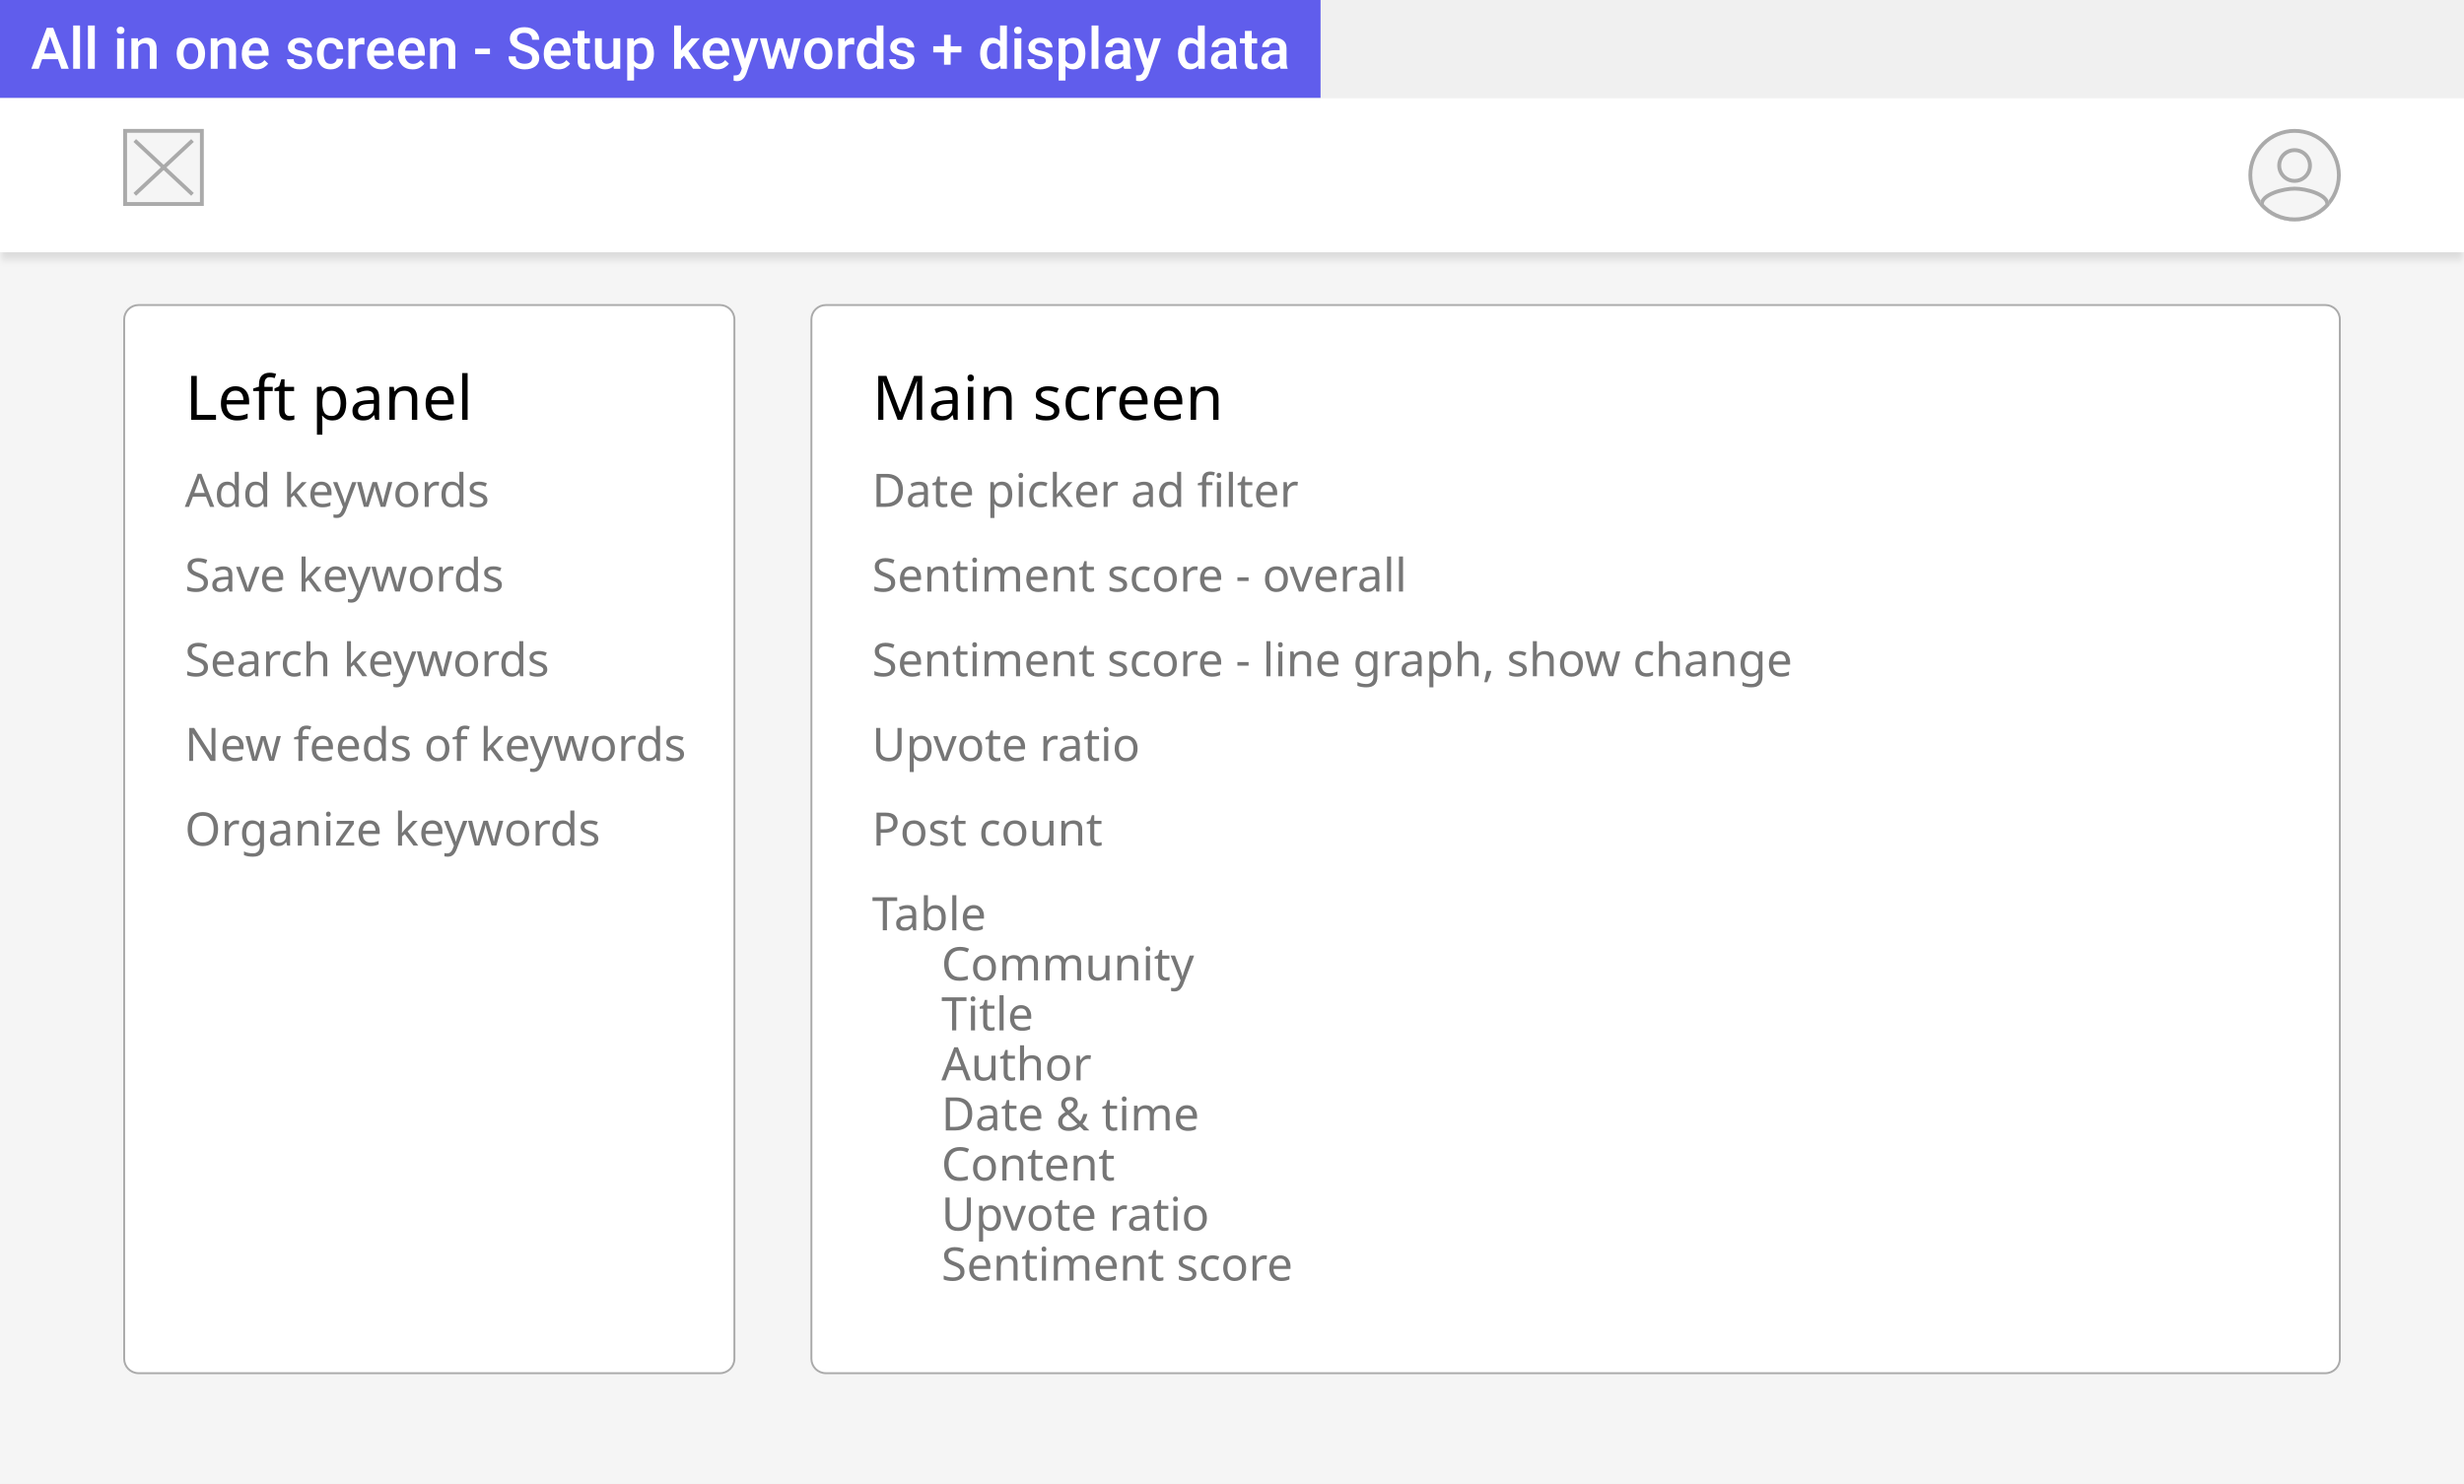
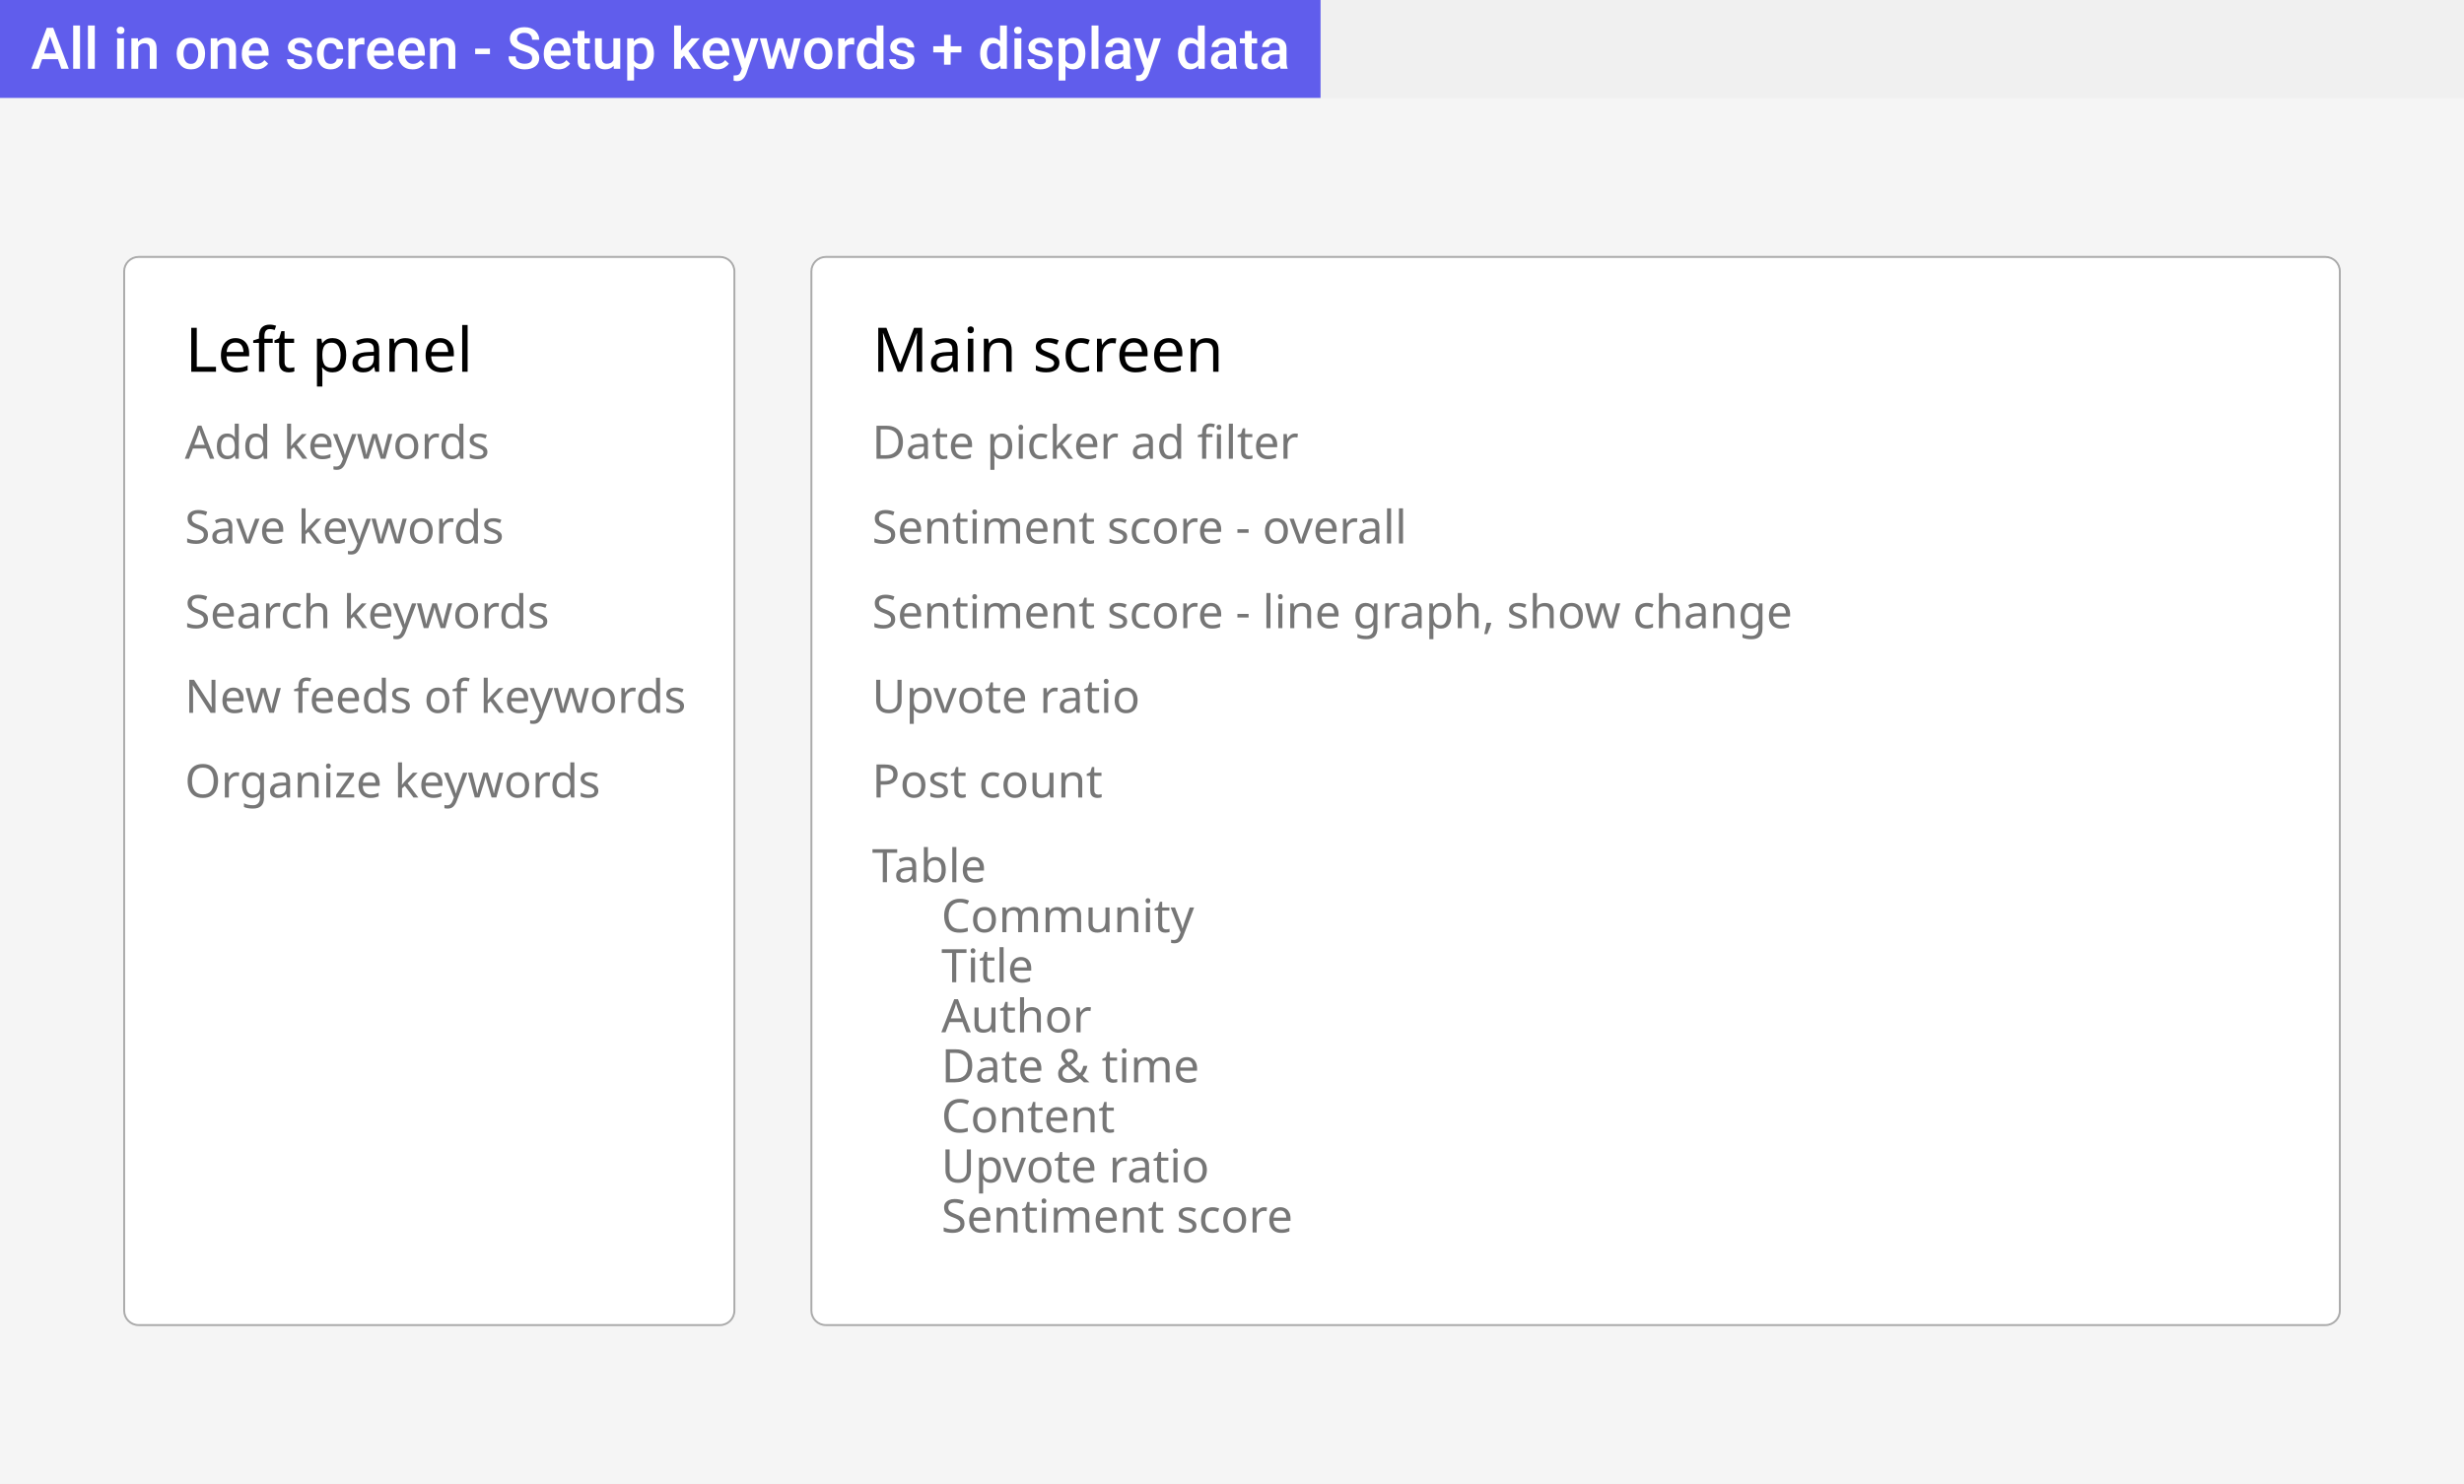
<svg xmlns="http://www.w3.org/2000/svg" width="1280" height="771" viewBox="0 0 1280 771" fill="none">
  <rect width="686" height="51" fill="#605DEC" />
  <text fill="white" xml:space="preserve" style="white-space: pre" font-family="Roboto" font-size="30" font-weight="500" letter-spacing="0em">
    <tspan x="16" y="35.754">All in one screen - Setup keywords + display data</tspan>
  </text>
-   <g clip-path="url(#clip0_3269_23268)">
-     <rect width="1280" height="720" transform="translate(0 51)" fill="#F5F5F5" />
-     <g filter="url(#filter0_d_3269_23268)">
-       <rect width="1280" height="80" transform="translate(0 51)" fill="white" />
-       <rect x="65" y="68" width="39.868" height="38" fill="#F5F5F5" />
-       <path d="M70 73L100 101" stroke="#AAAAAA" stroke-width="2" />
-       <path d="M100 73L70 101" stroke="#AAAAAA" stroke-width="2" />
-       <rect x="65" y="68" width="39.868" height="38" stroke="#AAAAAA" stroke-width="2" />
-       <circle cx="1192" cy="91" r="23" fill="#F5F5F5" stroke="#AAAAAA" stroke-width="2" />
-       <mask id="path-6-inside-1_3269_23268" fill="white">
-         <path fill-rule="evenodd" clip-rule="evenodd" d="M1174 106.875V106C1174 100.015 1185.99 97 1192 97C1198.01 97 1210 100.015 1210 106V106.875C1205.6 111.857 1199.17 115 1192 115C1184.83 115 1178.4 111.857 1174 106.875ZM1192 77C1187.03 77 1183 81.028 1183 86C1183 90.972 1187.03 95 1192 95C1196.97 95 1201 90.972 1201 86C1201 81.028 1196.97 77 1192 77Z" />
-       </mask>
-       <path fill-rule="evenodd" clip-rule="evenodd" d="M1174 106.875V106C1174 100.015 1185.99 97 1192 97C1198.01 97 1210 100.015 1210 106V106.875C1205.6 111.857 1199.17 115 1192 115C1184.83 115 1178.4 111.857 1174 106.875ZM1192 77C1187.03 77 1183 81.028 1183 86C1183 90.972 1187.03 95 1192 95C1196.97 95 1201 90.972 1201 86C1201 81.028 1196.97 77 1192 77Z" fill="#F5F5F5" />
-       <path d="M1174 106.875H1172V107.631L1172.5 108.198L1174 106.875ZM1210 106.875L1211.5 108.198L1212 107.631V106.875H1210ZM1176 106.875V106H1172V106.875H1176ZM1176 106C1176 105.238 1176.37 104.423 1177.32 103.539C1178.3 102.641 1179.74 101.814 1181.49 101.112C1185 99.707 1189.25 99 1192 99V95C1188.75 95 1183.99 95.801 1180 97.399C1178.01 98.199 1176.08 99.248 1174.61 100.599C1173.13 101.963 1172 103.769 1172 106H1176ZM1192 99C1194.75 99 1199 99.707 1202.51 101.112C1204.26 101.814 1205.7 102.641 1206.68 103.539C1207.63 104.423 1208 105.238 1208 106H1212C1212 103.769 1210.87 101.963 1209.39 100.599C1207.92 99.248 1205.99 98.199 1204 97.399C1200.01 95.801 1195.25 95 1192 95V99ZM1208 106V106.875H1212V106H1208ZM1208.5 105.551C1204.47 110.122 1198.57 113 1192 113V117C1199.77 117 1206.74 113.593 1211.5 108.198L1208.5 105.551ZM1192 113C1185.43 113 1179.53 110.122 1175.5 105.551L1172.5 108.198C1177.26 113.593 1184.23 117 1192 117V113ZM1185 86C1185 82.132 1188.13 79 1192 79V75C1185.92 75 1181 79.923 1181 86H1185ZM1192 93C1188.13 93 1185 89.868 1185 86H1181C1181 92.077 1185.92 97 1192 97V93ZM1199 86C1199 89.868 1195.87 93 1192 93V97C1198.08 97 1203 92.077 1203 86H1199ZM1192 79C1195.87 79 1199 82.132 1199 86H1203C1203 79.923 1198.08 75 1192 75V79Z" fill="#AAAAAA" mask="url(#path-6-inside-1_3269_23268)" />
-     </g>
-     <rect x="64.5" y="158.5" width="317" height="555" rx="7.5" fill="white" />
-     <text fill="black" xml:space="preserve" style="white-space: pre" font-family="Chalkboard" font-size="32" letter-spacing="0em">
-       <tspan x="96.234" y="218.156">Left panel</tspan>
-     </text>
-     <text fill="#767676" xml:space="preserve" style="white-space: pre" font-family="Chalkboard" font-size="24" letter-spacing="0em">
-       <tspan x="96" y="263.367">Add keywords</tspan>
-     </text>
-     <text fill="#767676" xml:space="preserve" style="white-space: pre" font-family="Chalkboard" font-size="24" letter-spacing="0em">
-       <tspan x="96" y="307.367">Save keywords</tspan>
-     </text>
-     <text fill="#767676" xml:space="preserve" style="white-space: pre" font-family="Chalkboard" font-size="24" letter-spacing="0em">
-       <tspan x="96" y="351.367">Search keywords</tspan>
-     </text>
-     <text fill="#767676" xml:space="preserve" style="white-space: pre" font-family="Chalkboard" font-size="24" letter-spacing="0em">
-       <tspan x="96" y="395.367">New feeds of keywords</tspan>
-     </text>
-     <text fill="#767676" xml:space="preserve" style="white-space: pre" font-family="Chalkboard" font-size="24" letter-spacing="0em">
-       <tspan x="96" y="439.367">Organize keywords</tspan>
-     </text>
-     <rect x="64.5" y="158.5" width="317" height="555" rx="7.5" stroke="#AAAAAA" />
-     <rect x="421.5" y="158.5" width="794" height="555" rx="7.5" fill="white" />
-     <text fill="black" xml:space="preserve" style="white-space: pre" font-family="Chalkboard" font-size="32" letter-spacing="0em">
-       <tspan x="453.125" y="218.156">Main screen</tspan>
-     </text>
-     <text fill="#767676" xml:space="preserve" style="white-space: pre" font-family="Chalkboard" font-size="24" letter-spacing="0em">
-       <tspan x="453" y="263.367">Date picker ad filter</tspan>
-     </text>
-     <text fill="#767676" xml:space="preserve" style="white-space: pre" font-family="Chalkboard" font-size="24" letter-spacing="0em">
-       <tspan x="453" y="307.367">Sentiment score - overall</tspan>
-     </text>
-     <text fill="#767676" xml:space="preserve" style="white-space: pre" font-family="Chalkboard" font-size="24" letter-spacing="0em">
-       <tspan x="453" y="351.367">Sentiment score - line graph, show change</tspan>
-     </text>
-     <text fill="#767676" xml:space="preserve" style="white-space: pre" font-family="Chalkboard" font-size="24" letter-spacing="0em">
-       <tspan x="453" y="395.367">Upvote ratio</tspan>
-     </text>
-     <text fill="#767676" xml:space="preserve" style="white-space: pre" font-family="Chalkboard" font-size="24" letter-spacing="0em">
-       <tspan x="453" y="439.367">Post count</tspan>
-     </text>
-     <text fill="#767676" xml:space="preserve" style="white-space: pre" font-family="Chalkboard" font-size="24" letter-spacing="0em">
-       <tspan x="453" y="483.367">Table
+   <rect width="1280" height="720" transform="translate(0 51)" fill="#F5F5F5" />
+   <rect x="64.5" y="133.5" width="317" height="555" rx="7.5" fill="white" />
+   <text fill="black" xml:space="preserve" style="white-space: pre" font-family="Chalkboard" font-size="32" letter-spacing="0em">
+     <tspan x="96.234" y="193.156">Left panel</tspan>
+   </text>
+   <text fill="#767676" xml:space="preserve" style="white-space: pre" font-family="Chalkboard" font-size="24" letter-spacing="0em">
+     <tspan x="96" y="238.367">Add keywords</tspan>
+   </text>
+   <text fill="#767676" xml:space="preserve" style="white-space: pre" font-family="Chalkboard" font-size="24" letter-spacing="0em">
+     <tspan x="96" y="282.367">Save keywords</tspan>
+   </text>
+   <text fill="#767676" xml:space="preserve" style="white-space: pre" font-family="Chalkboard" font-size="24" letter-spacing="0em">
+     <tspan x="96" y="326.367">Search keywords</tspan>
+   </text>
+   <text fill="#767676" xml:space="preserve" style="white-space: pre" font-family="Chalkboard" font-size="24" letter-spacing="0em">
+     <tspan x="96" y="370.367">New feeds of keywords</tspan>
+   </text>
+   <text fill="#767676" xml:space="preserve" style="white-space: pre" font-family="Chalkboard" font-size="24" letter-spacing="0em">
+     <tspan x="96" y="414.367">Organize keywords</tspan>
+   </text>
+   <rect x="64.5" y="133.5" width="317" height="555" rx="7.5" stroke="#AAAAAA" />
+   <rect x="421.5" y="133.5" width="794" height="555" rx="7.5" fill="white" />
+   <text fill="black" xml:space="preserve" style="white-space: pre" font-family="Chalkboard" font-size="32" letter-spacing="0em">
+     <tspan x="453.125" y="193.156">Main screen</tspan>
+   </text>
+   <text fill="#767676" xml:space="preserve" style="white-space: pre" font-family="Chalkboard" font-size="24" letter-spacing="0em">
+     <tspan x="453" y="238.367">Date picker ad filter</tspan>
+   </text>
+   <text fill="#767676" xml:space="preserve" style="white-space: pre" font-family="Chalkboard" font-size="24" letter-spacing="0em">
+     <tspan x="453" y="282.367">Sentiment score - overall</tspan>
+   </text>
+   <text fill="#767676" xml:space="preserve" style="white-space: pre" font-family="Chalkboard" font-size="24" letter-spacing="0em">
+     <tspan x="453" y="326.367">Sentiment score - line graph, show change</tspan>
+   </text>
+   <text fill="#767676" xml:space="preserve" style="white-space: pre" font-family="Chalkboard" font-size="24" letter-spacing="0em">
+     <tspan x="453" y="370.367">Upvote ratio</tspan>
+   </text>
+   <text fill="#767676" xml:space="preserve" style="white-space: pre" font-family="Chalkboard" font-size="24" letter-spacing="0em">
+     <tspan x="453" y="414.367">Post count</tspan>
+   </text>
+   <text fill="#767676" xml:space="preserve" style="white-space: pre" font-family="Chalkboard" font-size="24" letter-spacing="0em">
+     <tspan x="453" y="458.367">Table
</tspan>
-       <tspan x="489" y="509.367">Community
+     <tspan x="489" y="484.367">Community
</tspan>
-       <tspan x="489" y="535.367">Title
+     <tspan x="489" y="510.367">Title
</tspan>
-       <tspan x="489" y="561.367">Author
+     <tspan x="489" y="536.367">Author
</tspan>
-       <tspan x="489" y="587.367">Date &amp; time
+     <tspan x="489" y="562.367">Date &amp; time
</tspan>
-       <tspan x="489" y="613.367">Content
+     <tspan x="489" y="588.367">Content
</tspan>
-       <tspan x="489" y="639.367">Upvote ratio
+     <tspan x="489" y="614.367">Upvote ratio
</tspan>
-       <tspan x="489" y="665.367">Sentiment score</tspan>
-     </text>
-     <rect x="421.5" y="158.5" width="794" height="555" rx="7.5" stroke="#AAAAAA" />
-   </g>
-   <defs>
-     <filter id="filter0_d_3269_23268" x="-4" y="51" width="1288" height="88" filterUnits="userSpaceOnUse" color-interpolation-filters="sRGB">
-       <feFlood flood-opacity="0" result="BackgroundImageFix" />
-       <feColorMatrix in="SourceAlpha" type="matrix" values="0 0 0 0 0 0 0 0 0 0 0 0 0 0 0 0 0 0 127 0" result="hardAlpha" />
-       <feOffset dy="4" />
-       <feGaussianBlur stdDeviation="2" />
-       <feComposite in2="hardAlpha" operator="out" />
-       <feColorMatrix type="matrix" values="0 0 0 0 0 0 0 0 0 0 0 0 0 0 0 0 0 0 0.1 0" />
-       <feBlend mode="normal" in2="BackgroundImageFix" result="effect1_dropShadow_3269_23268" />
-       <feBlend mode="normal" in="SourceGraphic" in2="effect1_dropShadow_3269_23268" result="shape" />
-     </filter>
-     <clipPath id="clip0_3269_23268">
-       <rect width="1280" height="720" fill="white" transform="translate(0 51)" />
-     </clipPath>
-   </defs>
+     <tspan x="489" y="640.367">Sentiment score</tspan>
+   </text>
+   <rect x="421.5" y="133.5" width="794" height="555" rx="7.5" stroke="#AAAAAA" />
</svg>
